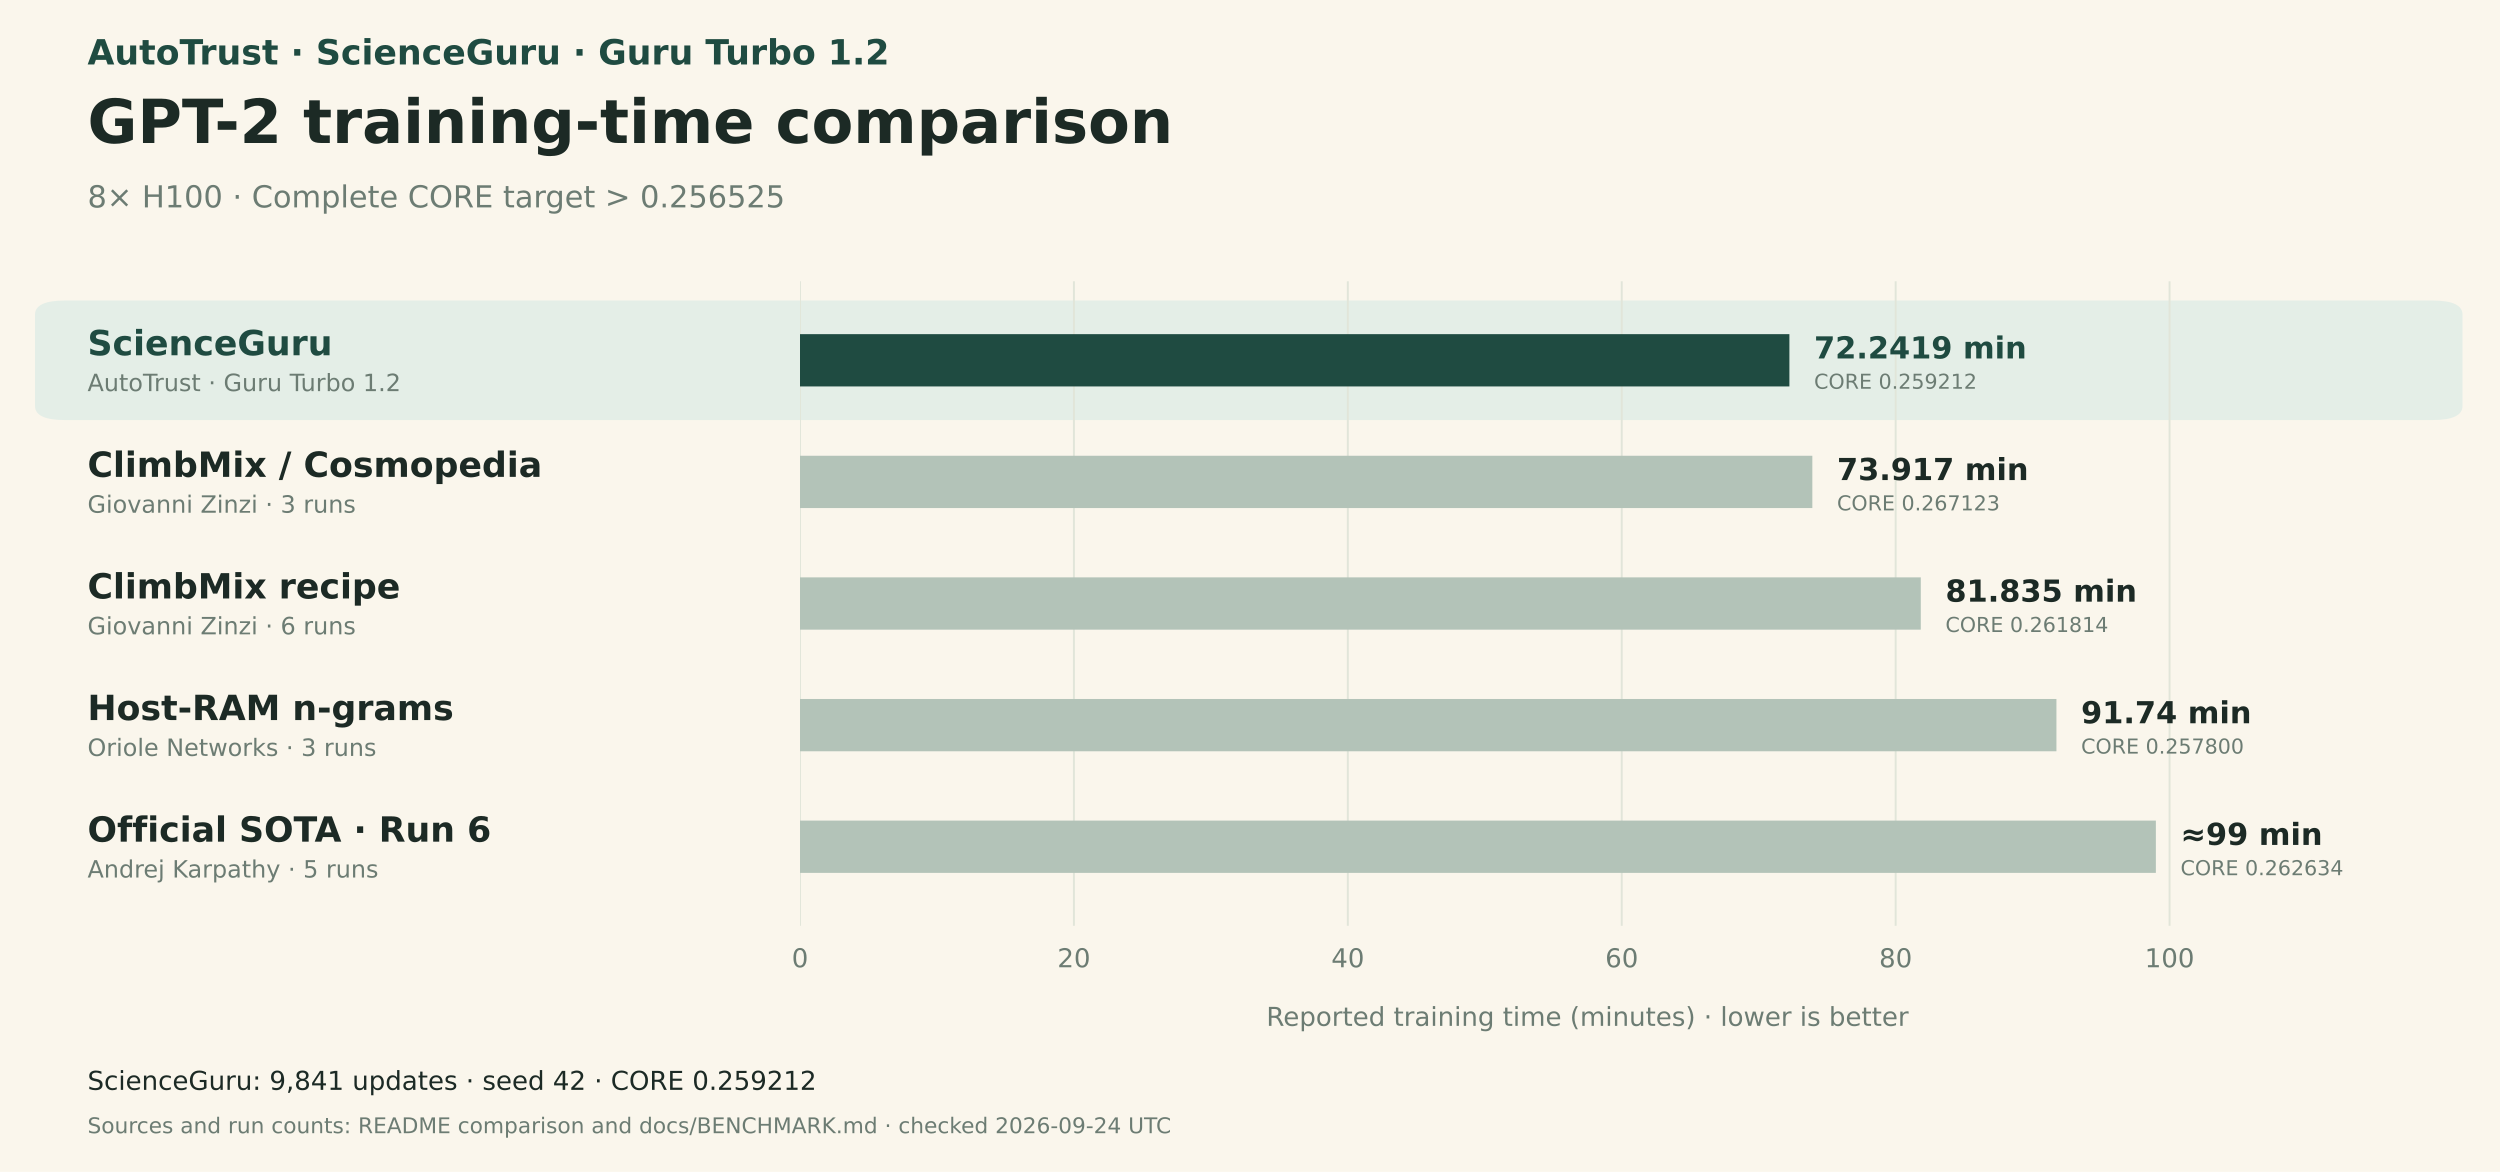
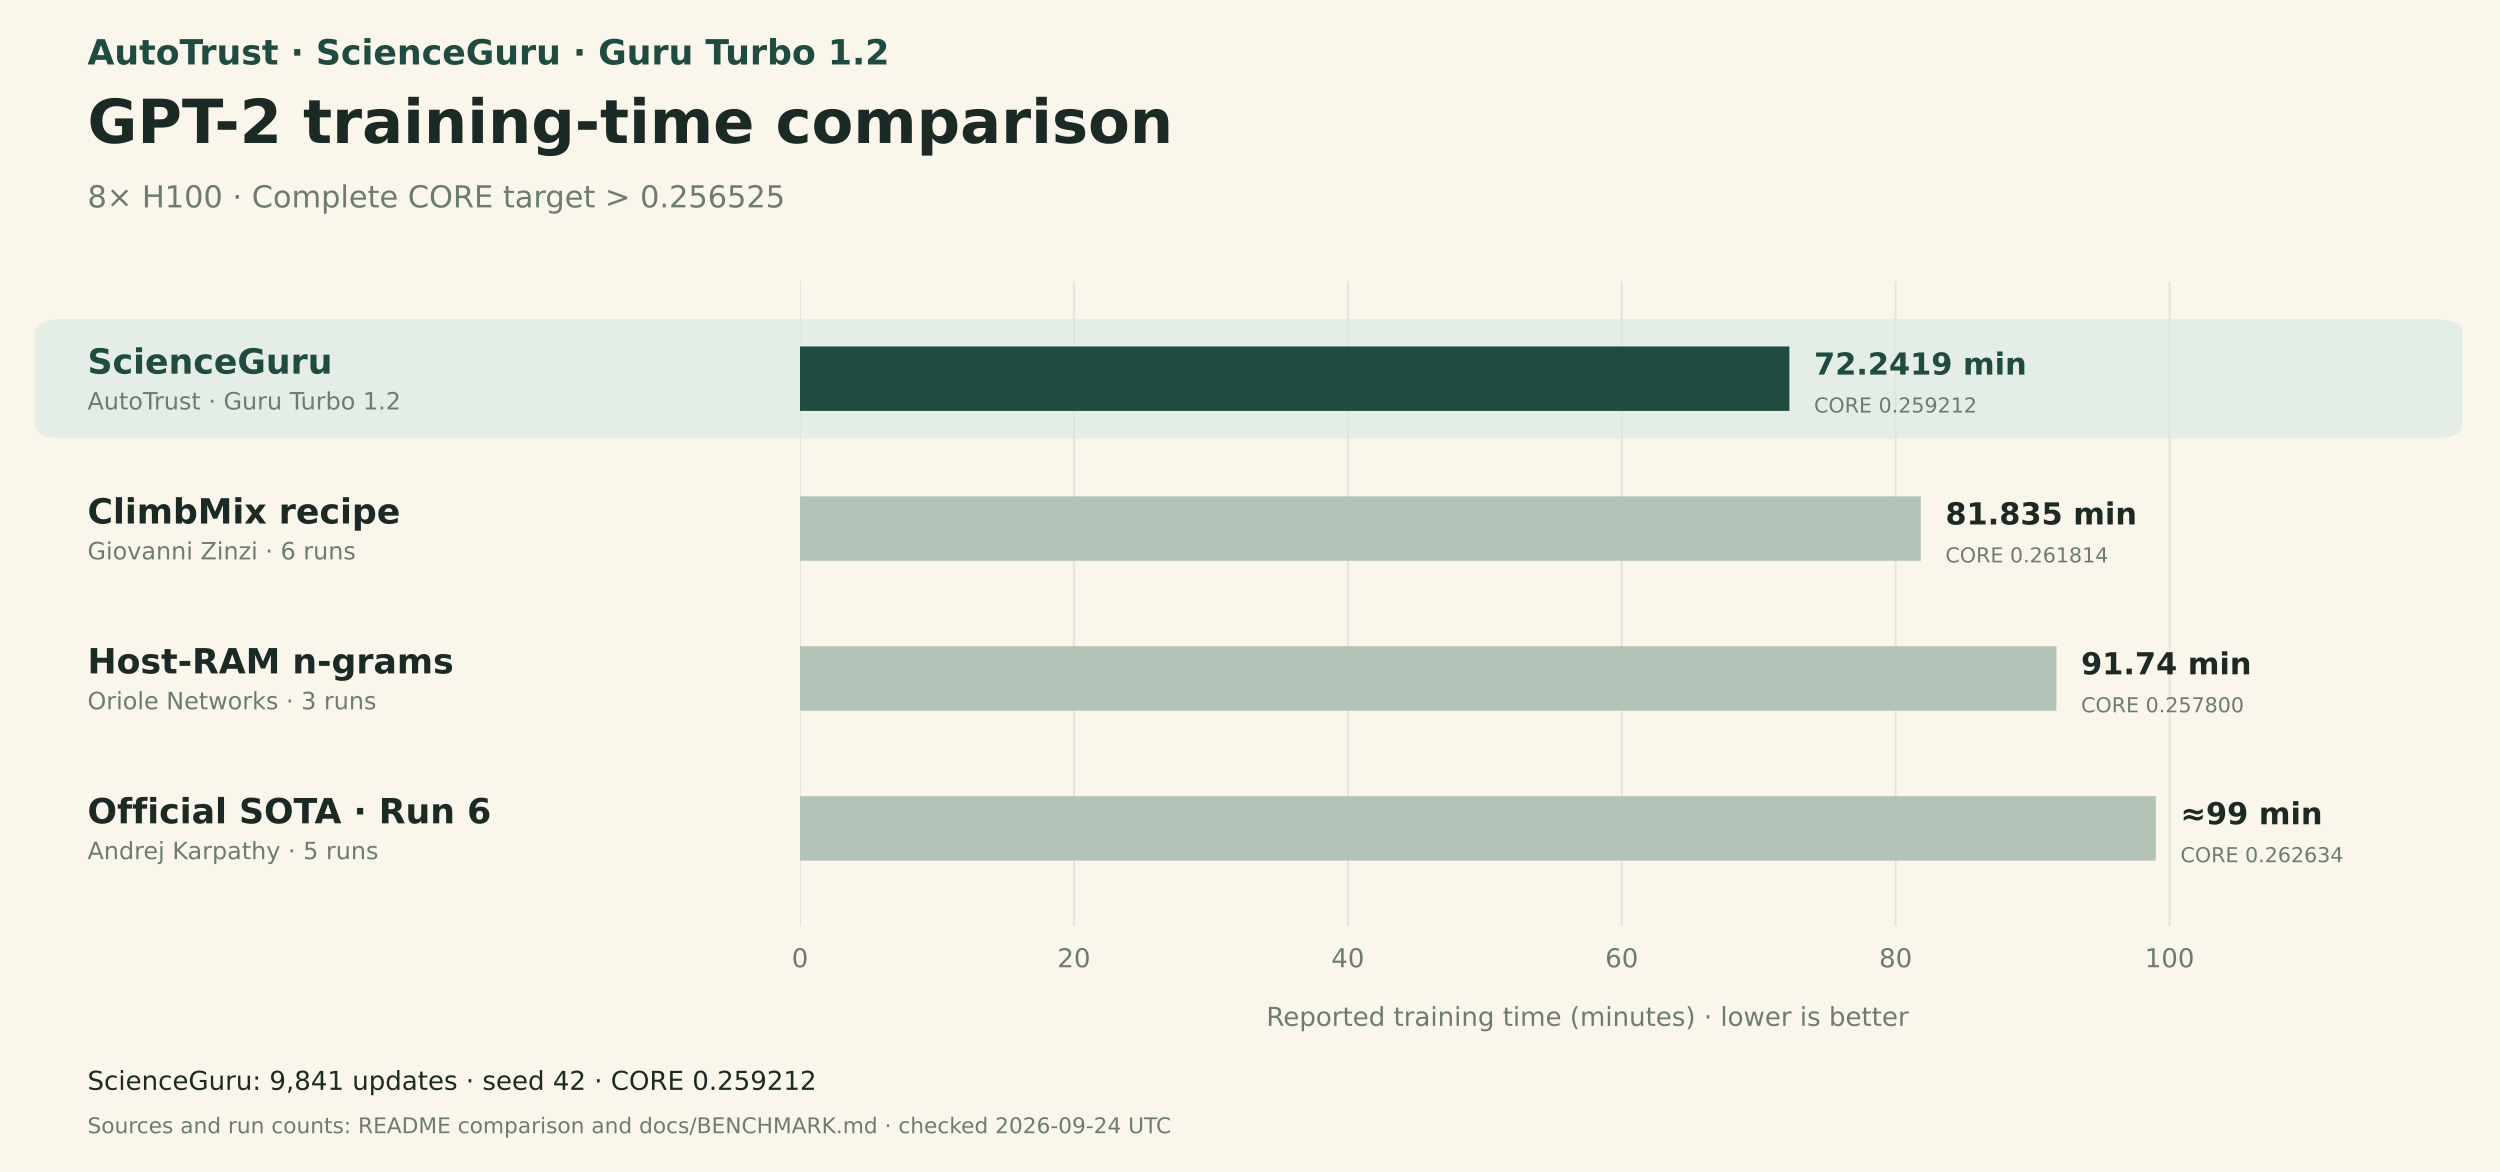
<svg xmlns="http://www.w3.org/2000/svg" width="1152pt" height="540pt" viewBox="0 0 1152 540" version="1.1" role="img" aria-labelledby="chart-title chart-description">
  <defs>
    <style type="text/css">*{stroke-linejoin: round; stroke-linecap: butt}</style>
  </defs>
  <g id="figure_1">
    <g id="patch_1">
      <path d="M 0 540  L 1152 540  L 1152 0  L 0 0  z " style="fill: #faf6ec" />
    </g>
    <g id="patch_2">
-       <path d="M 29.952 193.565  L 1120.896 193.565  Q 1134.72 193.565 1134.72 187.085  L 1134.72 144.965  Q 1134.72 138.485 1120.896 138.485  L 29.952 138.485  Q 16.128 138.485 16.128 144.965  L 16.128 187.085  Q 16.128 193.565 29.952 193.565  z " style="fill: #e4eee7" />
+       <path d="M 29.952 202.035  L 1120.896 202.035  Q 1134.72 202.035 1134.72 195.555  L 1134.72 153.435  Q 1134.72 146.955 1120.896 146.955  L 29.952 146.955  Q 16.128 146.955 16.128 153.435  L 16.128 195.555  Q 16.128 202.035 29.952 202.035  z " style="fill: #e4eee7" />
    </g>
    <g id="axes_1">
      <g id="patch_3">
        <path d="M 368.64 426.6  L 1094.4 426.6  L 1094.4 129.6  L 368.64 129.6  L 368.64 426.6  z " style="fill: none" />
      </g>
      <g id="matplotlib.axis_1">
        <g id="xtick_1">
          <g id="line2d_1">
            <path d="M 368.64 426.6  L 368.64 129.6  " clip-path="url(#pcf9de2fba1)" style="fill: none; stroke: #e1e5d9; stroke-width: 0.9; stroke-linecap: square" />
          </g>
          <g id="line2d_2" />
          <g id="text_1">
            <text style="font-size: 12px; font-family: 'DejaVu Sans'; text-anchor: middle; fill: #6c7c73" x="368.64" y="445.717" transform="rotate(-0 368.64 445.7172)">0</text>
          </g>
        </g>
        <g id="xtick_2">
          <g id="line2d_3">
            <path d="M 494.859 426.6  L 494.859 129.6  " clip-path="url(#pcf9de2fba1)" style="fill: none; stroke: #e1e5d9; stroke-width: 0.9; stroke-linecap: square" />
          </g>
          <g id="line2d_4" />
          <g id="text_2">
            <text style="font-size: 12px; font-family: 'DejaVu Sans'; text-anchor: middle; fill: #6c7c73" x="494.859" y="445.717" transform="rotate(-0 494.8591 445.7172)">20</text>
          </g>
        </g>
        <g id="xtick_3">
          <g id="line2d_5">
            <path d="M 621.078 426.6  L 621.078 129.6  " clip-path="url(#pcf9de2fba1)" style="fill: none; stroke: #e1e5d9; stroke-width: 0.9; stroke-linecap: square" />
          </g>
          <g id="line2d_6" />
          <g id="text_3">
            <text style="font-size: 12px; font-family: 'DejaVu Sans'; text-anchor: middle; fill: #6c7c73" x="621.078" y="445.717" transform="rotate(-0 621.0783 445.7172)">40</text>
          </g>
        </g>
        <g id="xtick_4">
          <g id="line2d_7">
            <path d="M 747.297 426.6  L 747.297 129.6  " clip-path="url(#pcf9de2fba1)" style="fill: none; stroke: #e1e5d9; stroke-width: 0.9; stroke-linecap: square" />
          </g>
          <g id="line2d_8" />
          <g id="text_4">
            <text style="font-size: 12px; font-family: 'DejaVu Sans'; text-anchor: middle; fill: #6c7c73" x="747.297" y="445.717" transform="rotate(-0 747.2974 445.7172)">60</text>
          </g>
        </g>
        <g id="xtick_5">
          <g id="line2d_9">
            <path d="M 873.517 426.6  L 873.517 129.6  " clip-path="url(#pcf9de2fba1)" style="fill: none; stroke: #e1e5d9; stroke-width: 0.9; stroke-linecap: square" />
          </g>
          <g id="line2d_10" />
          <g id="text_5">
            <text style="font-size: 12px; font-family: 'DejaVu Sans'; text-anchor: middle; fill: #6c7c73" x="873.517" y="445.717" transform="rotate(-0 873.5165 445.7172)">80</text>
          </g>
        </g>
        <g id="xtick_6">
          <g id="line2d_11">
            <path d="M 999.736 426.6  L 999.736 129.6  " clip-path="url(#pcf9de2fba1)" style="fill: none; stroke: #e1e5d9; stroke-width: 0.9; stroke-linecap: square" />
          </g>
          <g id="line2d_12" />
          <g id="text_6">
            <text style="font-size: 12px; font-family: 'DejaVu Sans'; text-anchor: middle; fill: #6c7c73" x="999.736" y="445.717" transform="rotate(-0 999.7357 445.7172)">100</text>
          </g>
        </g>
        <g id="text_7">
          <text style="font-size: 12px; font-family: 'DejaVu Sans'; text-anchor: middle; fill: #6c7c73" x="731.52" y="472.718" transform="rotate(-0 731.52 472.7181)">Reported training time (minutes) · lower is better</text>
        </g>
      </g>
      <g id="matplotlib.axis_2" />
      <g id="patch_4">
-         <path d="M 368.64 153.976  L 824.555 153.976  L 824.555 178.073  L 368.64 178.073  z " clip-path="url(#pcf9de2fba1)" style="fill: #1f4b41" />
+         <path d="M 368.64 159.645  L 824.555 159.645  L 824.555 189.345  L 368.64 189.345  z " clip-path="url(#pcf9de2fba1)" style="fill: #1f4b41" />
      </g>
      <g id="text_8">
-         <text style="font-weight: 700; font-size: 14px; font-family: 'DejaVu Sans'; text-anchor: start; fill: #1f4b41" x="835.915" y="165.179" transform="rotate(-0 835.915 165.1788)">72.2419 min</text>
+         <text style="font-weight: 700; font-size: 14px; font-family: 'DejaVu Sans'; text-anchor: start; fill: #1f4b41" x="835.915" y="172.607" transform="rotate(-0 835.915 172.607)">72.2419 min</text>
      </g>
      <g id="text_9">
-         <text style="font-size: 9.5px; font-family: 'DejaVu Sans'; text-anchor: start; fill: #6c7c73" x="835.915" y="179.139" transform="rotate(-0 835.915 179.1395)">CORE 0.259212</text>
+         <text style="font-size: 9.5px; font-family: 'DejaVu Sans'; text-anchor: start; fill: #6c7c73" x="835.915" y="190.086" transform="rotate(-0 835.915 190.0864)">CORE 0.259212</text>
      </g>
      <g id="patch_5">
-         <path d="M 368.64 210.014  L 835.127 210.014  L 835.127 234.11  L 368.64 234.11  z " clip-path="url(#pcf9de2fba1)" style="fill: #b3c3b8" />
+         <path d="M 368.64 228.715  L 885.097 228.715  L 885.097 258.415  L 368.64 258.415  z " clip-path="url(#pcf9de2fba1)" style="fill: #b3c3b8" />
      </g>
      <g id="text_10">
-         <text style="font-weight: 700; font-size: 14px; font-family: 'DejaVu Sans'; text-anchor: start; fill: #1c2a25" x="846.487" y="221.217" transform="rotate(-0 846.4867 221.2165)">73.917 min</text>
+         <text style="font-weight: 700; font-size: 14px; font-family: 'DejaVu Sans'; text-anchor: start; fill: #1c2a25" x="896.457" y="241.677" transform="rotate(-0 896.4568 241.6768)">81.835 min</text>
      </g>
      <g id="text_11">
-         <text style="font-size: 9.5px; font-family: 'DejaVu Sans'; text-anchor: start; fill: #6c7c73" x="846.487" y="235.177" transform="rotate(-0 846.4867 235.1772)">CORE 0.267123</text>
+         <text style="font-size: 9.5px; font-family: 'DejaVu Sans'; text-anchor: start; fill: #6c7c73" x="896.457" y="259.156" transform="rotate(-0 896.4568 259.1561)">CORE 0.261814</text>
      </g>
      <g id="patch_6">
-         <path d="M 368.64 266.052  L 885.097 266.052  L 885.097 290.148  L 368.64 290.148  z " clip-path="url(#pcf9de2fba1)" style="fill: #b3c3b8" />
+         <path d="M 368.64 297.785  L 947.607 297.785  L 947.607 327.485  L 368.64 327.485  z " clip-path="url(#pcf9de2fba1)" style="fill: #b3c3b8" />
      </g>
      <g id="text_12">
-         <text style="font-weight: 700; font-size: 14px; font-family: 'DejaVu Sans'; text-anchor: start; fill: #1c2a25" x="896.457" y="277.254" transform="rotate(-0 896.4568 277.2542)">81.835 min</text>
+         <text style="font-weight: 700; font-size: 14px; font-family: 'DejaVu Sans'; text-anchor: start; fill: #1c2a25" x="958.967" y="310.747" transform="rotate(-0 958.9669 310.7466)">91.74 min</text>
      </g>
      <g id="text_13">
-         <text style="font-size: 9.5px; font-family: 'DejaVu Sans'; text-anchor: start; fill: #6c7c73" x="896.457" y="291.215" transform="rotate(-0 896.4568 291.2149)">CORE 0.261814</text>
+         <text style="font-size: 9.5px; font-family: 'DejaVu Sans'; text-anchor: start; fill: #6c7c73" x="958.967" y="328.226" transform="rotate(-0 958.9669 328.2259)">CORE 0.257800</text>
      </g>
      <g id="patch_7">
-         <path d="M 368.64 322.09  L 947.607 322.09  L 947.607 346.186  L 368.64 346.186  z " clip-path="url(#pcf9de2fba1)" style="fill: #b3c3b8" />
+         <path d="M 368.64 366.855  L 993.425 366.855  L 993.425 396.555  L 368.64 396.555  z " clip-path="url(#pcf9de2fba1)" style="fill: #b3c3b8" />
      </g>
      <g id="text_14">
-         <text style="font-weight: 700; font-size: 14px; font-family: 'DejaVu Sans'; text-anchor: start; fill: #1c2a25" x="958.967" y="333.292" transform="rotate(-0 958.9669 333.292)">91.74 min</text>
+         <text style="font-weight: 700; font-size: 14px; font-family: 'DejaVu Sans'; text-anchor: start; fill: #1c2a25" x="1004.784" y="379.816" transform="rotate(-0 1004.784 379.8163)">≈99 min</text>
      </g>
      <g id="text_15">
-         <text style="font-size: 9.5px; font-family: 'DejaVu Sans'; text-anchor: start; fill: #6c7c73" x="958.967" y="347.253" transform="rotate(-0 958.9669 347.2527)">CORE 0.257800</text>
-       </g>
-       <g id="patch_8">
-         <path d="M 368.64 378.127  L 993.425 378.127  L 993.425 402.224  L 368.64 402.224  z " clip-path="url(#pcf9de2fba1)" style="fill: #b3c3b8" />
-       </g>
-       <g id="text_16">
-         <text style="font-weight: 700; font-size: 14px; font-family: 'DejaVu Sans'; text-anchor: start; fill: #1c2a25" x="1004.784" y="389.33" transform="rotate(-0 1004.784 389.3297)">≈99 min</text>
-       </g>
-       <g id="text_17">
-         <text style="font-size: 9.5px; font-family: 'DejaVu Sans'; text-anchor: start; fill: #6c7c73" x="1004.784" y="403.29" transform="rotate(-0 1004.784 403.2904)">CORE 0.262634</text>
+         <text style="font-size: 9.5px; font-family: 'DejaVu Sans'; text-anchor: start; fill: #6c7c73" x="1004.784" y="397.296" transform="rotate(-0 1004.784 397.2957)">CORE 0.262634</text>
      </g>
    </g>
-     <g id="text_18">
+     <g id="text_16">
      <text style="font-weight: 700; font-size: 16px; font-family: 'DejaVu Sans'; text-anchor: start; fill: #1f4b41" x="40.32" y="29.7" transform="rotate(-0 40.32 29.7)">AutoTrust · ScienceGuru · Guru Turbo 1.2</text>
    </g>
-     <g id="text_19">
+     <g id="text_17">
      <text style="font-weight: 700; font-size: 28px; font-family: 'DejaVu Sans'; text-anchor: start; fill: #1c2a25" x="40.32" y="65.88" transform="rotate(-0 40.32 65.88)">GPT-2 training-time comparison</text>
    </g>
-     <g id="text_20">
+     <g id="text_18">
      <text style="font-size: 14px; font-family: 'DejaVu Sans'; text-anchor: start; fill: #6c7c73" x="40.32" y="95.58" transform="rotate(-0 40.32 95.58)">8× H100  ·  Complete CORE target &gt; 0.256525</text>
    </g>
+     <g id="text_19">
+       <text style="font-weight: 700; font-size: 16px; font-family: 'DejaVu Sans'; text-anchor: start; fill: #1f4b41" x="40.32" y="172.172" transform="rotate(-0 40.32 172.1722)">ScienceGuru</text>
+     </g>
+     <g id="text_20">
+       <text style="font-size: 11px; font-family: 'DejaVu Sans'; text-anchor: start; fill: #6c7c73" x="40.32" y="188.693" transform="rotate(-0 40.32 188.6932)">AutoTrust · Guru Turbo 1.2</text>
+     </g>
    <g id="text_21">
-       <text style="font-weight: 700; font-size: 16px; font-family: 'DejaVu Sans'; text-anchor: start; fill: #1f4b41" x="40.32" y="163.701" transform="rotate(-0 40.32 163.7014)">ScienceGuru</text>
+       <text style="font-weight: 700; font-size: 16px; font-family: 'DejaVu Sans'; text-anchor: start; fill: #1c2a25" x="40.32" y="241.242" transform="rotate(-0 40.32 241.242)">ClimbMix recipe</text>
    </g>
    <g id="text_22">
-       <text style="font-size: 11px; font-family: 'DejaVu Sans'; text-anchor: start; fill: #6c7c73" x="40.32" y="180.222" transform="rotate(-0 40.32 180.2224)">AutoTrust · Guru Turbo 1.2</text>
+       <text style="font-size: 11px; font-family: 'DejaVu Sans'; text-anchor: start; fill: #6c7c73" x="40.32" y="257.763" transform="rotate(-0 40.32 257.763)">Giovanni Zinzi · 6 runs</text>
    </g>
    <g id="text_23">
-       <text style="font-weight: 700; font-size: 16px; font-family: 'DejaVu Sans'; text-anchor: start; fill: #1c2a25" x="40.32" y="219.739" transform="rotate(-0 40.32 219.7391)">ClimbMix / Cosmopedia</text>
+       <text style="font-weight: 700; font-size: 16px; font-family: 'DejaVu Sans'; text-anchor: start; fill: #1c2a25" x="40.32" y="310.311" transform="rotate(-0 40.32 310.3111)">Host-RAM n-grams</text>
    </g>
    <g id="text_24">
-       <text style="font-size: 11px; font-family: 'DejaVu Sans'; text-anchor: start; fill: #6c7c73" x="40.32" y="236.26" transform="rotate(-0 40.32 236.2601)">Giovanni Zinzi · 3 runs</text>
+       <text style="font-size: 11px; font-family: 'DejaVu Sans'; text-anchor: start; fill: #6c7c73" x="40.32" y="326.833" transform="rotate(-0 40.32 326.8327)">Oriole Networks · 3 runs</text>
    </g>
    <g id="text_25">
-       <text style="font-weight: 700; font-size: 16px; font-family: 'DejaVu Sans'; text-anchor: start; fill: #1c2a25" x="40.32" y="275.777" transform="rotate(-0 40.32 275.7769)">ClimbMix recipe</text>
+       <text style="font-weight: 700; font-size: 16px; font-family: 'DejaVu Sans'; text-anchor: start; fill: #1c2a25" x="40.32" y="379.382" transform="rotate(-0 40.32 379.3815)">Official SOTA · Run 6</text>
    </g>
    <g id="text_26">
-       <text style="font-size: 11px; font-family: 'DejaVu Sans'; text-anchor: start; fill: #6c7c73" x="40.32" y="292.298" transform="rotate(-0 40.32 292.2979)">Giovanni Zinzi · 6 runs</text>
+       <text style="font-size: 11px; font-family: 'DejaVu Sans'; text-anchor: start; fill: #6c7c73" x="40.32" y="395.903" transform="rotate(-0 40.32 395.9025)">Andrej Karpathy · 5 runs</text>
    </g>
    <g id="text_27">
-       <text style="font-weight: 700; font-size: 16px; font-family: 'DejaVu Sans'; text-anchor: start; fill: #1c2a25" x="40.32" y="331.814" transform="rotate(-0 40.32 331.814)">Host-RAM n-grams</text>
+       <text style="font-size: 12px; font-family: 'DejaVu Sans'; text-anchor: start; fill: #1c2a25" x="40.32" y="502.2" transform="rotate(-0 40.32 502.2)">ScienceGuru: 9,841 updates · seed 42 · CORE 0.259212</text>
    </g>
    <g id="text_28">
-       <text style="font-size: 11px; font-family: 'DejaVu Sans'; text-anchor: start; fill: #6c7c73" x="40.32" y="348.336" transform="rotate(-0 40.32 348.3356)">Oriole Networks · 3 runs</text>
-     </g>
-     <g id="text_29">
-       <text style="font-weight: 700; font-size: 16px; font-family: 'DejaVu Sans'; text-anchor: start; fill: #1c2a25" x="40.32" y="387.852" transform="rotate(-0 40.32 387.8523)">Official SOTA · Run 6</text>
-     </g>
-     <g id="text_30">
-       <text style="font-size: 11px; font-family: 'DejaVu Sans'; text-anchor: start; fill: #6c7c73" x="40.32" y="404.373" transform="rotate(-0 40.32 404.3733)">Andrej Karpathy · 5 runs</text>
-     </g>
-     <g id="text_31">
-       <text style="font-size: 12px; font-family: 'DejaVu Sans'; text-anchor: start; fill: #1c2a25" x="40.32" y="502.2" transform="rotate(-0 40.32 502.2)">ScienceGuru: 9,841 updates · seed 42 · CORE 0.259212</text>
-     </g>
-     <g id="text_32">
      <text style="font-size: 10px; font-family: 'DejaVu Sans'; text-anchor: start; fill: #6c7c73" x="40.32" y="522.18" transform="rotate(-0 40.32 522.18)">Sources and run counts: README comparison and docs/BENCHMARK.md · checked 2026-09-24 UTC</text>
    </g>
  </g>
  <defs>
    <clipPath id="pcf9de2fba1">
      <rect x="368.64" y="129.6" width="725.76" height="297" />
    </clipPath>
  </defs>
</svg>
